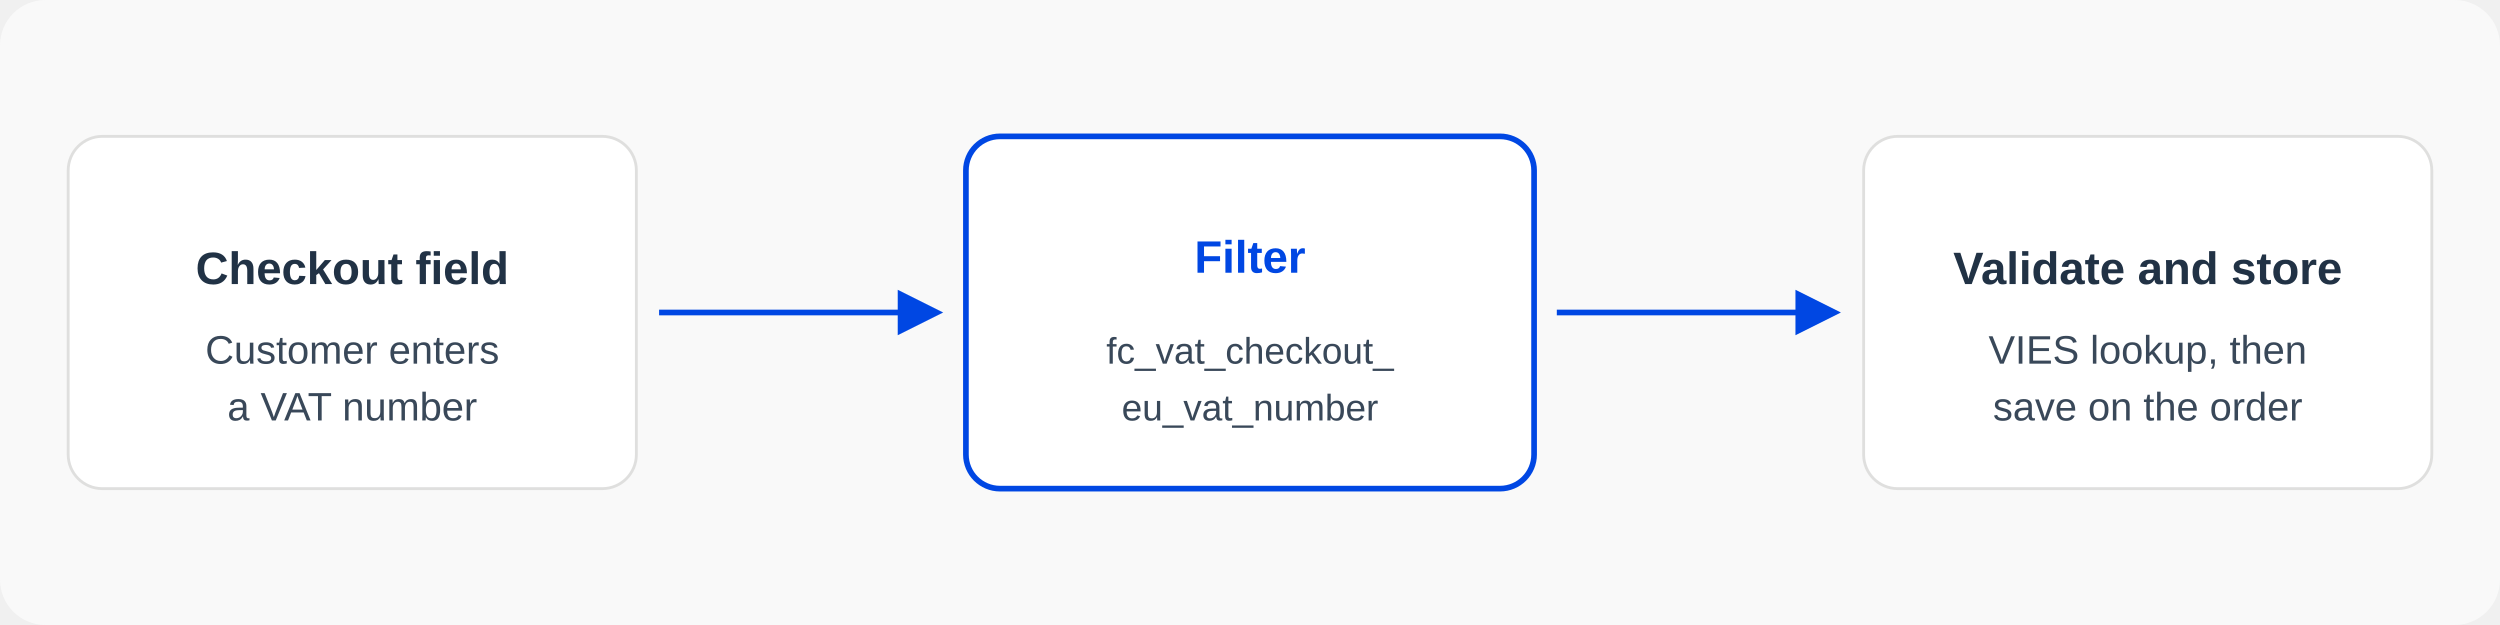
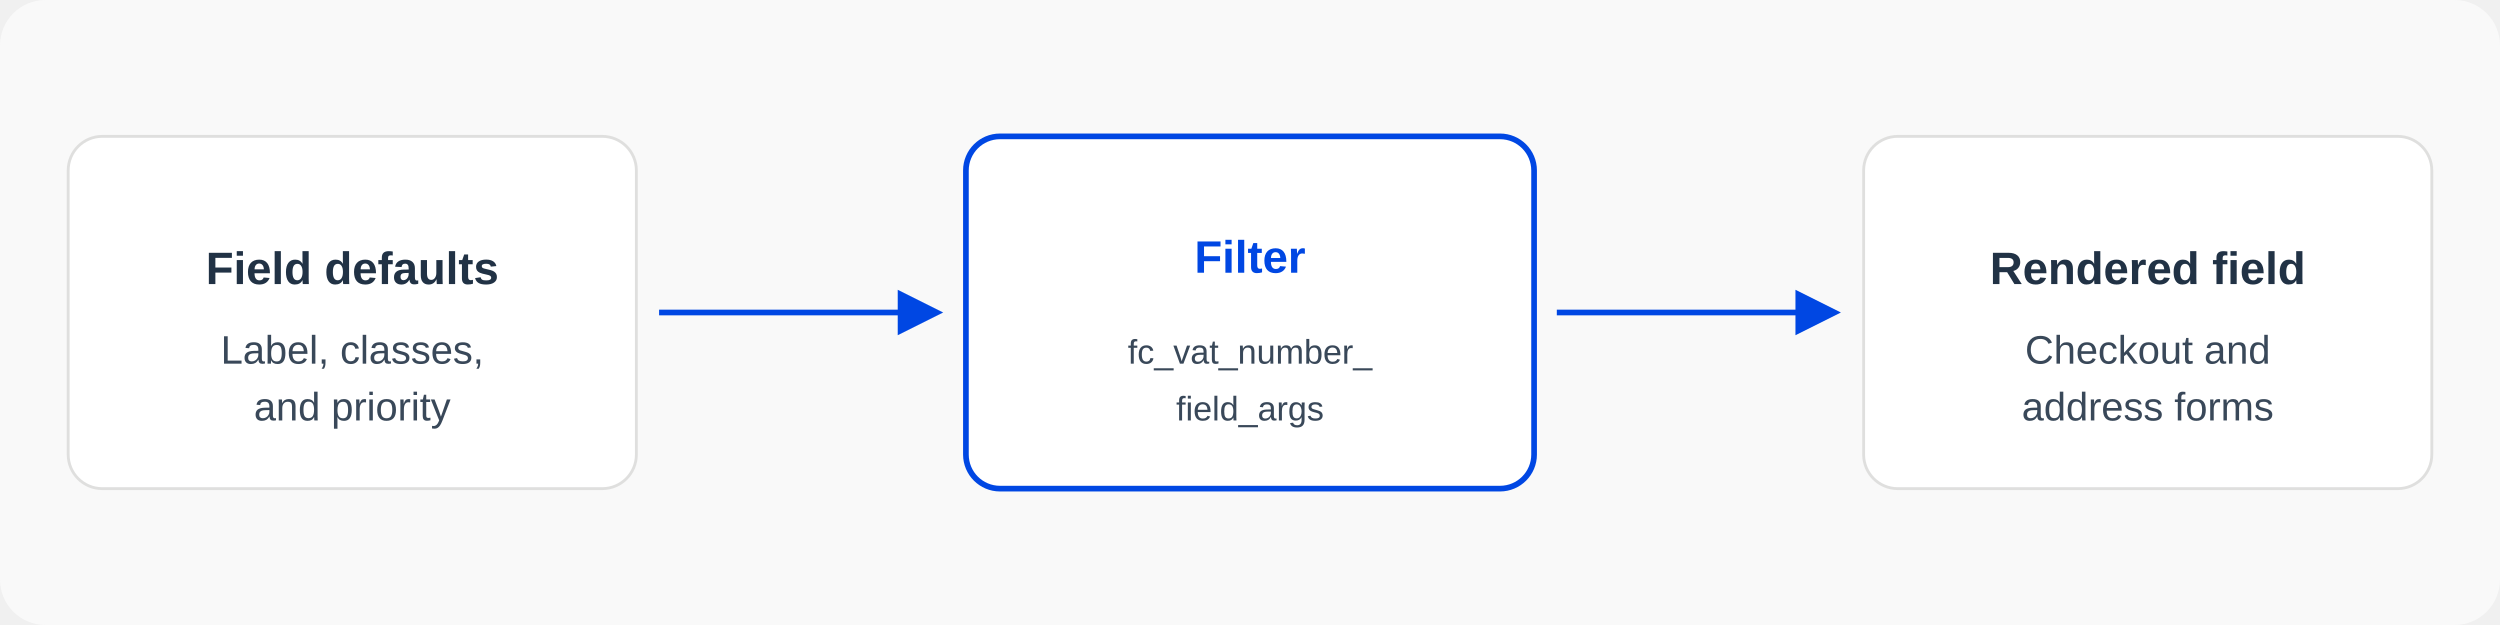
<svg xmlns="http://www.w3.org/2000/svg" width="880" height="220" viewBox="0 0 880 220" role="img" aria-labelledby="title desc">
  <rect width="880" height="220" rx="16" fill="#f9f9f9" />
  <rect x="24" y="48" width="200" height="124" rx="12" fill="#ffffff" stroke="#dfdfde" />
  <rect x="340" y="48" width="200" height="124" rx="12" fill="#ffffff" stroke="#0047e3" stroke-width="2" />
  <rect x="656" y="48" width="200" height="124" rx="12" fill="#ffffff" stroke="#dfdfde" />
-   <text x="124" y="100" text-anchor="middle" font-family="Arial, sans-serif" font-size="16" font-weight="700" fill="#213245">Checkout field</text>
-   <text x="124" y="128" text-anchor="middle" font-family="Arial, sans-serif" font-size="14" fill="#394859">Customer enters</text>
-   <text x="124" y="148" text-anchor="middle" font-family="Arial, sans-serif" font-size="14" fill="#394859">a VAT number</text>
+   <text x="124" y="100" text-anchor="middle" font-family="Arial, sans-serif" font-size="16" font-weight="700" fill="#213245">Field defaults</text>
+   <text x="124" y="128" text-anchor="middle" font-family="Arial, sans-serif" font-size="14" fill="#394859">Label, classes,</text>
+   <text x="124" y="148" text-anchor="middle" font-family="Arial, sans-serif" font-size="14" fill="#394859">and priority</text>
  <text x="440" y="96" text-anchor="middle" font-family="Arial, sans-serif" font-size="16" font-weight="700" fill="#0047e3">Filter</text>
-   <text x="440" y="128" text-anchor="middle" font-family="Arial, sans-serif" font-size="13" fill="#394859">fc_vat_checkout_</text>
-   <text x="440" y="148" text-anchor="middle" font-family="Arial, sans-serif" font-size="13" fill="#394859">eu_vat_number</text>
-   <text x="756" y="100" text-anchor="middle" font-family="Arial, sans-serif" font-size="16" font-weight="700" fill="#213245">Validate and store</text>
-   <text x="756" y="128" text-anchor="middle" font-family="Arial, sans-serif" font-size="14" fill="#394859">VIES lookup, then</text>
-   <text x="756" y="148" text-anchor="middle" font-family="Arial, sans-serif" font-size="14" fill="#394859">save on the order</text>
+   <text x="440" y="128" text-anchor="middle" font-family="Arial, sans-serif" font-size="12" fill="#394859">fc_vat_number_</text>
+   <text x="440" y="148" text-anchor="middle" font-family="Arial, sans-serif" font-size="12" fill="#394859">field_args</text>
+   <text x="756" y="100" text-anchor="middle" font-family="Arial, sans-serif" font-size="16" font-weight="700" fill="#213245">Rendered field</text>
+   <text x="756" y="128" text-anchor="middle" font-family="Arial, sans-serif" font-size="14" fill="#394859">Checkout and</text>
+   <text x="756" y="148" text-anchor="middle" font-family="Arial, sans-serif" font-size="14" fill="#394859">address forms</text>
  <path d="M232 110 H328" stroke="#0047e3" stroke-width="2" marker-end="url(#arrow)" />
  <path d="M548 110 H644" stroke="#0047e3" stroke-width="2" marker-end="url(#arrow)" />
  <defs>
    <marker id="arrow" markerWidth="8" markerHeight="8" refX="6" refY="4" orient="auto">
      <path d="M0 0 L8 4 L0 8 Z" fill="#0047e3" />
    </marker>
  </defs>
</svg>
